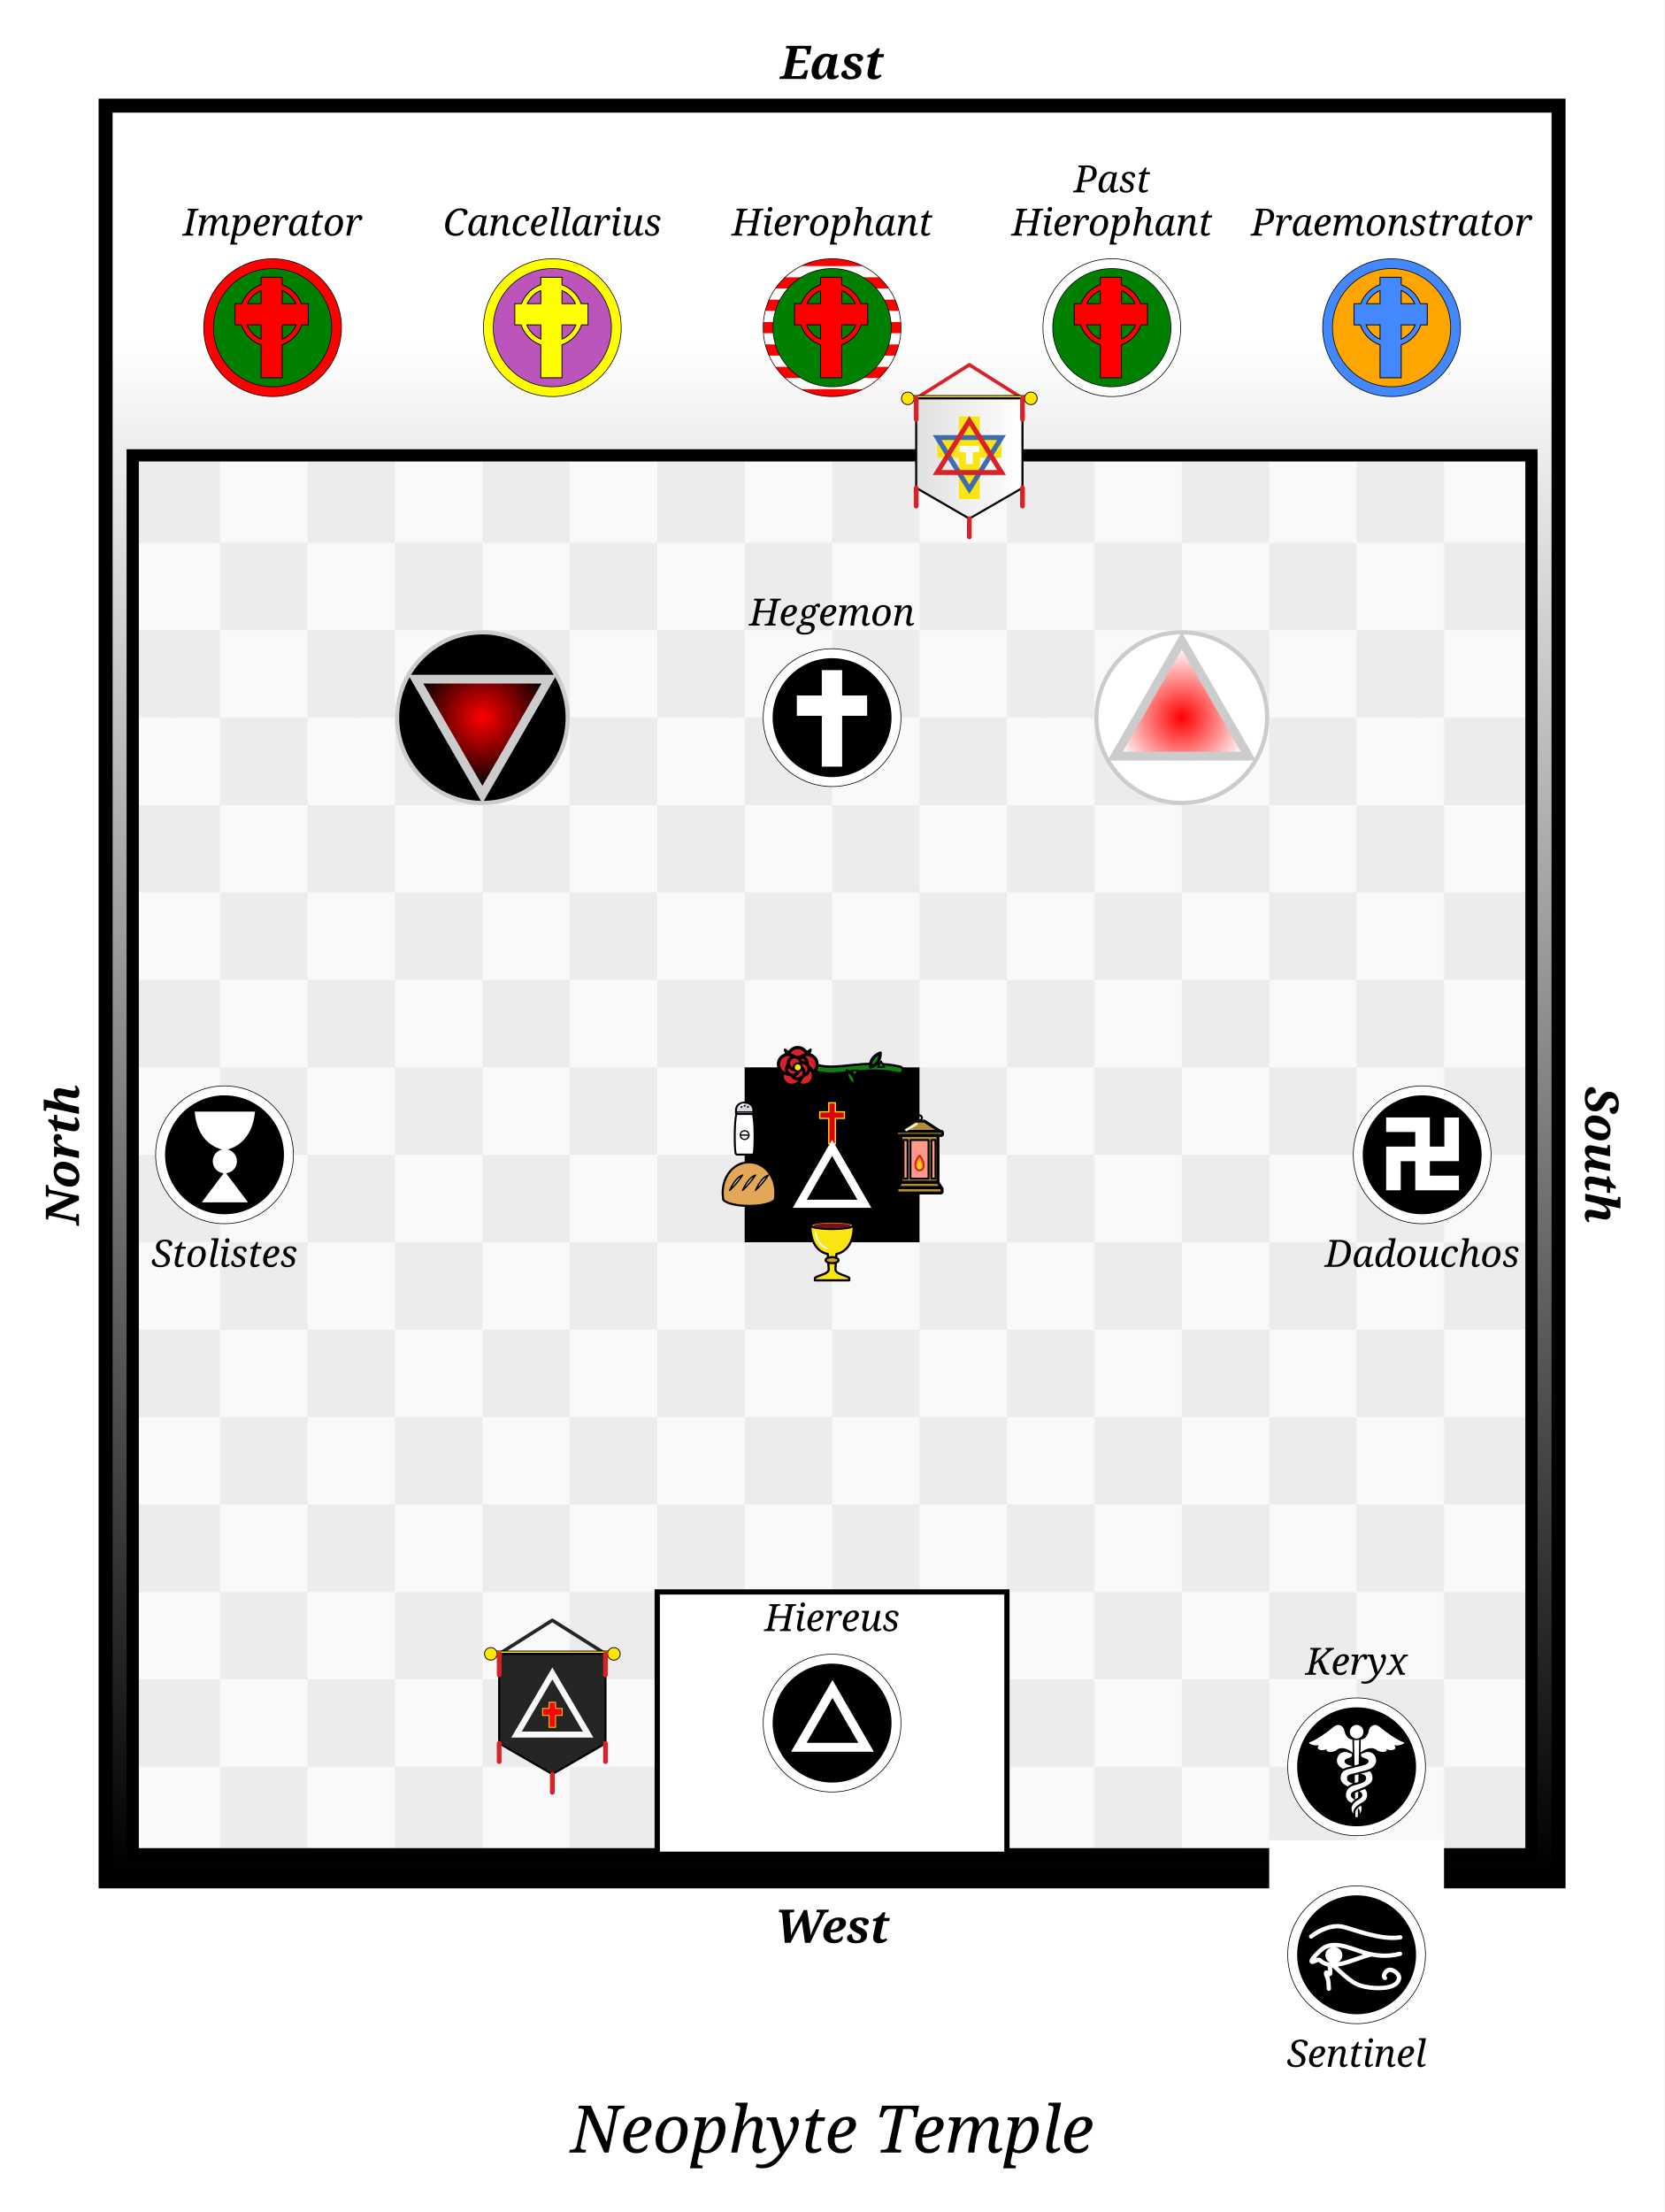
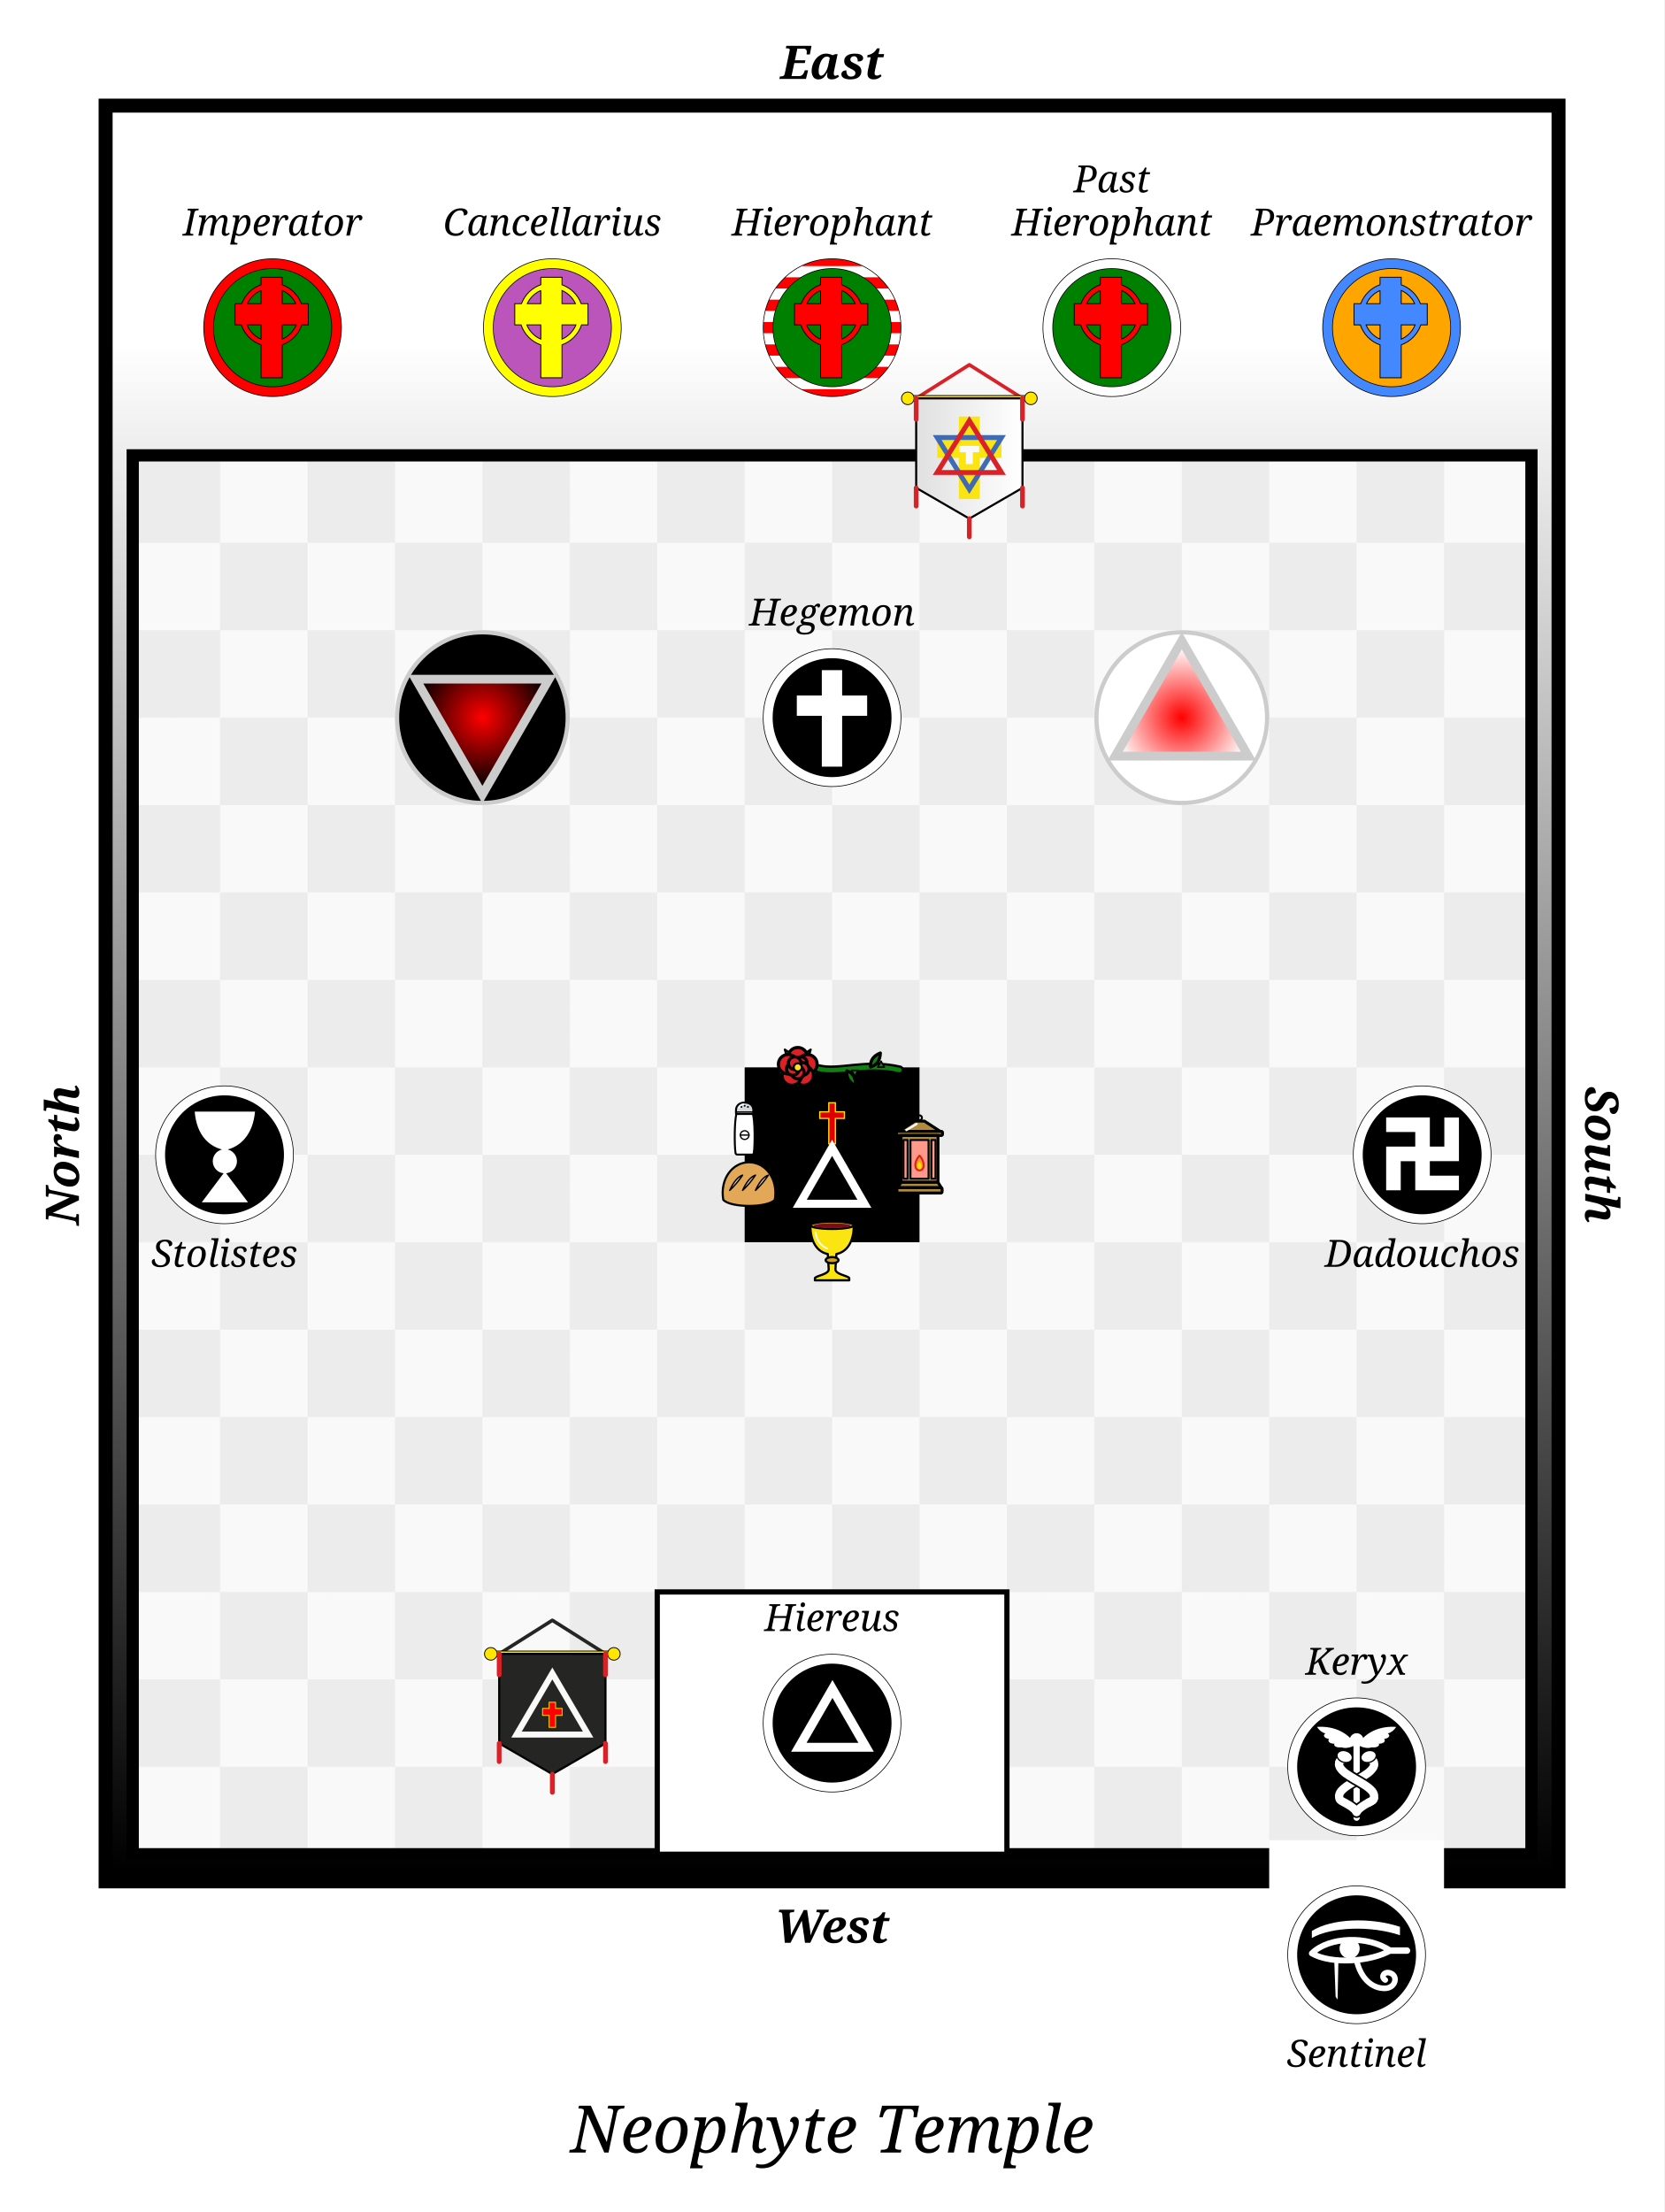
<svg xmlns="http://www.w3.org/2000/svg" viewBox="-151.81 -520.81 1903.62 2529.99" role="img" aria-labelledby="_R_0_-title">
  <defs>
    <pattern id="_R_0_-checker" width="200" height="200" patternUnits="userSpaceOnUse">
      <rect width="200" height="200" fill="#f9f9f9">
</rect>
      <rect width="100" height="100" fill="#ececec">
</rect>
      <rect x="100" y="100" width="100" height="100" fill="#ececec">
</rect>
    </pattern>
    <linearGradient id="_R_0_-wall" x1="0" x2="0" y1="0" y2="1">
      <stop offset="0.13" stop-color="#ffffff">
</stop>
      <stop offset="1" stop-color="#000000">
</stop>
    </linearGradient>
    <g id="_R_0_-art0">
      <defs>
        <linearGradient id="_R_0_-art0-fill" x1="-38" x2="38" y1="0" y2="0" gradientUnits="userSpaceOnUse">
          <stop offset="0" stop-color="#e0e0e0">
</stop>
          <stop offset="1" stop-color="#ffffff">
</stop>
        </linearGradient>
      </defs>
      <polyline points="-38,-37 0,-61 38,-37" fill="none" stroke="#d92128" stroke-width="2.5" stroke-linejoin="round">
</polyline>
      <rect x="-43" y="-39" width="86" height="4" fill="#ffe600" stroke="#000000" stroke-width="0.6">
</rect>
      <circle cx="-44" cy="-37" r="4.5" fill="#ffe600" stroke="#000000" stroke-width="0.6">
</circle>
      <circle cx="44" cy="-37" r="4.5" fill="#ffe600" stroke="#000000" stroke-width="0.6">
</circle>
      <path d="M-38,-37H38V27L0,49L-38,27Z" fill="url(#_R_0_-art0-fill)" stroke="#000000" stroke-width="1.5">
</path>
      <line x1="-38" x2="-38" y1="-37" y2="-22" stroke="#d92128" stroke-width="3.4" stroke-linecap="round">
</line>
      <line x1="38" x2="38" y1="-37" y2="-22" stroke="#d92128" stroke-width="3.4" stroke-linecap="round">
</line>
      <line x1="-38" x2="-38" y1="27" y2="40" stroke="#d92128" stroke-width="3.4" stroke-linecap="round">
</line>
      <line x1="38" x2="38" y1="27" y2="40" stroke="#d92128" stroke-width="3.4" stroke-linecap="round">
</line>
      <line x1="0" x2="0" y1="49" y2="62" stroke="#d92128" stroke-width="3.4" stroke-linecap="round">
</line>
      <path d="M-7.5,-24H7.5V-9H23V5.5H7.5V35H-7.5V5.5H-23V-9H-7.5Z" fill="#fae513">
</path>
      <polygon points="-23,-9 23,-9 0,28" fill="none" stroke="#406ab3" stroke-width="3.5">
</polygon>
      <polygon points="0,-21 23,16 -23,16" fill="none" stroke="#d92128" stroke-width="3.5">
</polygon>
      <path d="M-7,-3H7V1.5H2.5V10H-2.5V1.5H-7Z" fill="#f9f9f9">
</path>
    </g>
    <g id="_R_0_-art1">
      <defs>
        <radialGradient id="_R_0_-art1-glow" cx="0" cy="0" r="40" gradientUnits="userSpaceOnUse">
          <stop offset="0" stop-color="#ff0000">
</stop>
          <stop offset="1" stop-color="#ff0000" stop-opacity="0">
</stop>
        </radialGradient>
      </defs>
      <circle r="48.8" fill="#000000" stroke="#cccccc" stroke-width="2.4">
</circle>
      <polygon points="0,44 -38.105,-22 38.105,-22" fill="url(#_R_0_-art1-glow)" stroke="#cccccc" stroke-width="5" stroke-linejoin="miter">
</polygon>
    </g>
    <g id="_R_0_-art2">
      <g transform="translate(-50 -50)">
        <svg xml:space="preserve" width="100" height="100" viewBox="-50 -50 100 100">
          <circle cx="0" cy="0" r="49" style="color:#000;overflow:visible;fill:white;stroke:#000;stroke-width:1;stroke-dasharray:none;paint-order:stroke fill markers;stop-color:#000">
</circle>
          <circle cx="0" cy="0" r="42" style="color:#000;overflow:visible;fill:#000;stroke:#000;stroke-width:1;paint-order:stroke fill markers;stop-color:#000">
</circle>
          <path d="M 0 0 h2.482v2.02h-2.482v5.043h-2.02v-5.043h-2.482v-2.02h2.481v-2.515h2.02z" style="fill:white" transform="scale(7.2) translate(1,-2.2)">
</path>
        </svg>
      </g>
    </g>
    <g id="_R_0_-art3">
      <defs>
        <radialGradient id="_R_0_-art3-glow" cx="0" cy="0" r="40" gradientUnits="userSpaceOnUse">
          <stop offset="0" stop-color="#ff0000">
</stop>
          <stop offset="1" stop-color="#ff0000" stop-opacity="0">
</stop>
        </radialGradient>
      </defs>
      <circle r="48.8" fill="#ffffff" stroke="#cccccc" stroke-width="2.4">
</circle>
      <polygon points="0,-44 -38.105,22 38.105,22" fill="url(#_R_0_-art3-glow)" stroke="#cccccc" stroke-width="5" stroke-linejoin="miter">
</polygon>
    </g>
    <g id="_R_0_-art4">
      <rect x="-50" y="-50" width="100" height="100" fill="#000000">
</rect>
    </g>
    <g id="_R_0_-art5">
      <path d="M-8,-50H8V-28H30V-12H8V50H-8V-12H-30V-28H-8Z" fill="#e00000" stroke="#ffe000" stroke-width="3" stroke-linejoin="miter">
</path>
    </g>
    <g id="_R_0_-art6">
      <polygon points="0,-38.105 44,38.105 -44,38.105" fill="none" stroke="#ffffff" stroke-width="11" stroke-linejoin="miter">
</polygon>
    </g>
    <g id="_R_0_-art7">
      <g stroke="#000000" stroke-width="2.4" stroke-linejoin="round" stroke-linecap="round">
        <path d="M-16,1C0,5 20,-4 46,2" fill="none" stroke-width="7">
</path>
        <path d="M-16,1C0,5 20,-4 46,2" fill="none" stroke="#108010" stroke-width="3.4">
</path>
        <path d="M9.5,2.3L12,6.8L14.5,2.3ZM29.5,-0.2L32,-4.7L34.5,-0.2Z" fill="#108010" stroke-width="1.2">
</path>
        <path d="M6,2.6Q12.98,5.33 12.5,13.86Q4.87,10.01 6,2.6ZM24,-0.3Q23.52,-7.78 31.46,-10.95Q31.19,-2.41 24,-0.3Z" fill="#108010">
</path>
        <path d="M-27.63,-9.58L-21.63,-13.58L-23.58,-6.64ZM-21.19,0.72L-15.53,5.19L-22.74,5.48ZM-29,10.03L-31.5,16.79L-34,10.03ZM-40.26,5.48L-47.47,5.19L-41.81,0.72ZM-39.42,-6.64L-41.37,-13.58L-35.37,-9.58Z" fill="#108010" stroke-width="1.6">
</path>
        <circle cx="-31.5" cy="-7.75" r="7.41" fill="#d92128">
</circle>
        <circle cx="-24.13" cy="-2.39" r="7.41" fill="#d92128">
</circle>
        <circle cx="-26.94" cy="6.27" r="7.41" fill="#d92128">
</circle>
        <circle cx="-36.06" cy="6.27" r="7.41" fill="#d92128">
</circle>
        <circle cx="-38.87" cy="-2.39" r="7.41" fill="#d92128">
</circle>
        <circle cx="-29.17" cy="-3.2" r="4.82" fill="#d92128">
</circle>
        <circle cx="-27.73" cy="1.22" r="4.82" fill="#d92128">
</circle>
        <circle cx="-31.5" cy="3.96" r="4.82" fill="#d92128">
</circle>
        <circle cx="-35.27" cy="1.22" r="4.82" fill="#d92128">
</circle>
        <circle cx="-33.83" cy="-3.2" r="4.82" fill="#d92128">
</circle>
        <circle cx="-31.5" cy="0" r="3.1" fill="#fae513" stroke-width="1.6">
</circle>
      </g>
    </g>
    <g id="_R_0_-art8">
      <g stroke="#000000" stroke-width="3.6" stroke-linejoin="round" stroke-linecap="round">
        <path d="M0,-27L15,-27C19,-16 19,30 17,44Q17,48 13,48L0,48L-13,48Q-17,48 -17,44C-19,30 -19,-16 -15,-27L0,-27Z" fill="#ffffff">
</path>
        <path d="M0,-48C10,-48 16,-42 16,-34L16,-27L0,-27L-16,-27L-16,-34C-16,-42 -10,-48 0,-48Z" fill="#d3d7dc">
</path>
        <path d="M-6,-40h0M0,-42h0M6,-40h0" stroke-width="3.4">
</path>
        <path d="M-16,-30.5H16" stroke-width="2.4">
</path>
        <circle cy="12" r="8" fill="none" stroke-width="2.4">
</circle>
        <path d="M-8,12H8" stroke-width="2.4">
</path>
        <path d="M-11,-38C-9,-42.5 -6,-44.5 -2,-45" fill="none" stroke="#ffffff" stroke-width="2.6">
</path>
      </g>
    </g>
    <g id="_R_0_-art9">
      <g stroke="#000000" stroke-width="3.6" stroke-linejoin="round" stroke-linecap="round">
        <path d="M-44,26C-50,-10 -28,-38 0,-38C28,-38 50,-10 44,26C32,40 -32,40 -44,26Z" fill="#e3a857">
</path>
        <path d="M-33,10Q-23,-12 -11,-16Q-21,-1 -33,10ZM-11,10Q-1,-12 11,-16Q1,-1 -11,10ZM11,10Q21,-12 33,-16Q23,-1 11,10Z" fill="#f6d79a" stroke-width="2.4">
</path>
      </g>
    </g>
    <g id="_R_0_-art10">
      <g stroke="#000000" stroke-width="3.6" stroke-linejoin="round" stroke-linecap="round">
        <circle cy="-45" r="3" fill="none" stroke-width="2.4">
</circle>
        <path d="M-6,-41H6L26,-28H-26Z" fill="#b08d3c">
</path>
        <rect x="-28" y="-28.5" width="56" height="5" rx="1.5" fill="#b08d3c">
</rect>
        <rect x="-22.5" y="-23.5" width="45" height="57" fill="#b08d3c">
</rect>
        <path d="M-11,-18H11V29H-11ZM-19.5,-18H-14.5V29H-19.5ZM14.5,-18H19.5V29H14.5Z" fill="#ff9a8a" stroke-width="2.4">
</path>
        <path d="M0,1C7.13,8.56 6.48,19 0,19C-6.48,19 -7.13,8.56 0,1Z" fill="#ff9a1f" stroke="#d92128" stroke-width="2.4">
</path>
        <path d="M0,8.38C3.56,12.16 3.24,17.38 0,17.38C-3.24,17.38 -3.56,12.16 0,8.38Z" fill="#ffe000" stroke="none">
</path>
        <path d="M-22.5,33.5H22.5L26.5,40H-26.5Z" fill="#b08d3c">
</path>
        <rect x="-27.5" y="40" width="55" height="6.5" rx="1.5" fill="#b08d3c">
</rect>
        <path d="M-3.5,-37.5L-16,-30" fill="none" stroke="#ffffff" stroke-width="2.6">
</path>
      </g>
    </g>
    <g id="_R_0_-art11">
      <g stroke="#000000" stroke-width="3.6" stroke-linejoin="round" stroke-linecap="round">
        <path d="M0,-42L35.5,-42C35.5,-15 24.5,1.5 7,5L5.5,30C5.5,38 24,40 28,44L28,48L0,48L-28,48L-28,44C-24,40 -5.5,38 -5.5,30L-7,5C-24.5,1.5 -35.5,-15 -35.5,-42L0,-42Z" fill="#fae513">
</path>
        <ellipse cy="15" rx="10.5" ry="5" fill="#d4a017">
</ellipse>
        <ellipse cy="-42" rx="35.5" ry="6" fill="#d4a017">
</ellipse>
        <ellipse cy="-41.3" rx="30" ry="3.9" fill="#7a0c1e" stroke="none">
</ellipse>
        <path d="M-27,-30C-25,-17 -18,-8 -8,-4" fill="none" stroke="#ffffff" stroke-width="2.6">
</path>
      </g>
    </g>
    <g id="_R_0_-art12">
      <g transform="translate(-50 -50)">
        <svg xml:space="preserve" width="100" height="100" viewBox="-50 -50 100 100">
          <circle cx="0" cy="0" r="49" style="color:#000;overflow:visible;fill:white;stroke:#000;stroke-width:1;stroke-dasharray:none;paint-order:stroke fill markers;stop-color:#000">
</circle>
          <circle cx="0" cy="0" r="42" style="color:#000;overflow:visible;fill:#000;stroke:#000;stroke-width:1;paint-order:stroke fill markers;stop-color:#000">
</circle>
          <path d="M79.292 93.798H69.273l5.002-6.66zm-2.397-8.903a2.62 2.62 0 0 1-2.62 2.62 2.62 2.62 0 0 1-2.622-2.62 2.62 2.62 0 0 1 2.621-2.62 2.62 2.62 0 0 1 2.621 2.62zm-9.152-10.753H80.81c-.448 4.994-3.182 7.714-6.523 8.346-3.279-.596-6.12-3.083-6.544-8.346z" style="fill:white" transform="scale(3.3) translate(-74.2,-83.5)">
</path>
        </svg>
      </g>
    </g>
    <g id="_R_0_-art13">
      <g transform="translate(-50 -50)">
        <svg xml:space="preserve" width="100" height="100" viewBox="-50 -50 100 100">
          <circle cx="0" cy="0" r="49" style="color:#000;overflow:visible;fill:white;stroke:#000;stroke-width:1;stroke-dasharray:none;paint-order:stroke fill markers;stop-color:#000">
</circle>
          <circle cx="0" cy="0" r="42" style="color:#000;overflow:visible;fill:#000;stroke:#000;stroke-width:1;paint-order:stroke fill markers;stop-color:#000">
</circle>
          <path d="M30.12 92.248V88.65h3.598v3.598zm0-3.587v-3.597h3.598v3.597zm0-3.587v-3.597h3.598v3.597zm3.587 0v-3.597h3.597v3.597zm3.587 0v-3.597h3.597v3.597zm10.767 7.174h-3.597V88.65h3.597zm-3.587 0h-3.597V88.65h3.597zm-3.587 0H37.29V88.65h3.597zm0-3.587H37.29v-3.597h3.597zm0-3.587H37.29v-3.597h3.597zM48.061 74.3v3.597h-3.597v-3.597zm0 3.587v3.597h-3.597v-3.597zm0 3.587v3.597h-3.597v-3.597zm-3.587 0v3.597h-3.597v-3.597zm-3.587 0v3.597H37.29v-3.597Zm-10.766-7.182h3.597v3.597H30.12Zm3.586 0h3.598v3.597h-3.598zm3.587 0h3.597v3.597h-3.597zm0 3.587h3.597v3.597h-3.597zm0 3.587h3.597v3.597h-3.597z" style="fill:white" transform="scale(2.9) translate(-39,-83.5)">
</path>
        </svg>
      </g>
    </g>
    <g id="_R_0_-art14">
      <rect x="-2" y="-1.5" width="4" height="3" fill="#ffffff" stroke="#000000" stroke-width="0.06">
</rect>
    </g>
    <g id="_R_0_-art15">
      <g transform="translate(-50 -50)">
        <svg xml:space="preserve" width="100" height="100" viewBox="-50 -50 100 100">
          <circle cx="0" cy="0" r="49" style="color:#000;overflow:visible;fill:white;stroke:#000;stroke-width:1;stroke-dasharray:none;paint-order:stroke fill markers;stop-color:#000">
</circle>
          <circle cx="0" cy="0" r="42" style="color:#000;overflow:visible;fill:#000;stroke:#000;stroke-width:1;paint-order:stroke fill markers;stop-color:#000">
</circle>
          <path d="m114.746 96.37-4.93 8.54h9.86zm0 2.13 3.087 5.346h-6.174z" style="fill:white" transform="scale(6) translate(-114.7,-101.5)">
</path>
        </svg>
      </g>
    </g>
    <g id="_R_0_-art16">
      <polyline points="-38,-37 0,-61 38,-37" fill="none" stroke="#252524" stroke-width="2.5" stroke-linejoin="round">
</polyline>
      <rect x="-43" y="-39" width="86" height="4" fill="#ffe600" stroke="#000000" stroke-width="0.6">
</rect>
      <circle cx="-44" cy="-37" r="4.5" fill="#ffe600" stroke="#000000" stroke-width="0.6">
</circle>
      <circle cx="44" cy="-37" r="4.5" fill="#ffe600" stroke="#000000" stroke-width="0.6">
</circle>
      <path d="M-38,-37H38V27L0,49L-38,27Z" fill="#252524" stroke="#000000" stroke-width="1.5">
</path>
      <line x1="-38" x2="-38" y1="-37" y2="-22" stroke="#d92128" stroke-width="3.4" stroke-linecap="round">
</line>
      <line x1="38" x2="38" y1="-37" y2="-22" stroke="#d92128" stroke-width="3.4" stroke-linecap="round">
</line>
      <line x1="-38" x2="-38" y1="27" y2="40" stroke="#d92128" stroke-width="3.4" stroke-linecap="round">
</line>
      <line x1="38" x2="38" y1="27" y2="40" stroke="#d92128" stroke-width="3.4" stroke-linecap="round">
</line>
      <line x1="0" x2="0" y1="49" y2="62" stroke="#d92128" stroke-width="3.4" stroke-linecap="round">
</line>
      <polygon points="0,-23 25.6,20.7 -25.6,20.7" fill="none" stroke="#f9f9f9" stroke-width="4.3">
</polygon>
      <path d="M-2.3,-2.4H2.3V2H7V7H2.3V15.5H-2.3V7H-7V2H-2.3Z" fill="#ff0000" stroke="#ffe600" stroke-width="0.6">
</path>
    </g>
    <g id="_R_0_-art17">
      <g transform="translate(-50 -50)">
        <svg xml:space="preserve" width="100" height="100" viewBox="-50 -50 100 100">
          <circle cx="0" cy="0" r="49" style="color:#000;overflow:visible;fill:white;stroke:#000;stroke-width:1;stroke-dasharray:none;paint-order:stroke fill markers;stop-color:#000">
</circle>
          <circle cx="0" cy="0" r="42" style="color:#000;overflow:visible;fill:#000;stroke:#000;stroke-width:1;paint-order:stroke fill markers;stop-color:#000">
</circle>
-           <g fill="white" transform="translate(-34,-31) scale(0.85)">
-             <svg xml:space="preserve" width="80" height="80" viewBox="0 0 512 512">
-               <path d="m235.223 157.762-1.872-71.107c-22.858-.951-38.894-24.121-42.698-46.971-4.176-25.065-31.418-44.758-59.983-19.998-28.574 24.76-98.09 73.322-123.803 79.987-25.711 6.666 27.614 24.76 47.619 17.144-22.546 20.308 10.789 36.494 40.781 20.784-9.994 18.094 32.385 23.334 57.137 2.386 28.572-18.095 66.471 2.853 82.819 17.775zM505.133 99.673c-25.712-6.665-95.222-55.227-123.793-79.988-28.565-24.76-55.815-5.068-59.991 19.998-3.805 22.85-19.841 46.02-42.684 46.971l-1.88 71.107c16.349-14.921 54.254-35.869 82.819-17.775 24.752 20.948 67.132 15.709 57.13-2.386 29.992 15.71 63.327-.476 40.789-20.784 19.996 7.617 73.321-10.477 47.61-17.143z">
- </path>
-               <circle cx="256" cy="44.743" r="36.679">
- </circle>
-               <path d="M204.117 236.545c9.6-2.497 19.588-5.038 29.196-7.49-19.217-4.741-33.053-7.453-40.254-18.541-2.579-3.975-2.408-8.374-1.397-11.295 2.08-5.93 8.085-8.509 25.4-14.305 10.284-3.433 15.575-9.103 14.512-15.576-.758-4.614-1.092-7.498-8.672-8.635-4.363-.638-9.23-2.37-14.305-4.867-5.967-2.92-11.852-1.992-18.287-1.992-.929 0-1.902.082-2.876.216-13.331 2.074-23.192 9.474-28.565 17.515-11.213 16.846-15.286 43.806 10.24 64.419 4.274 3.47 9.356 6.302 14.982 8.761 5.714-3.513 12.357-6.263 20.026-8.21zM263.194 453.828c8.969 11.043 12.097 21.58 9.05 28.818-.505 1.568 1.873 2.92 2.676 1.189.416-.253 1.1-1.316 3.716-7.327 5.974-13.539 4.874-25.005.298-34.621-6.392 3.983-11.594 8.048-15.74 11.941zM325.912 257.159c-10.79 4.102-22.724 7.067-34.451 9.981-3.552.891-7.059 1.783-10.582 2.667-1.01.26-2.066.55-3.091.81 3.641.966 7.156 1.902 10.499 2.794 12.7 3.381 23.282 11.168 16.936 30.341-3.136 9.482-12.023 14.096-30.14 19.848a942.784 942.784 0 0 1-9.772 3.002c-3.01.847-6.175 1.784-9.571 2.794h-.038c-2.838.81-5.796 1.657-8.888 2.541-1.992.594-4.064 1.182-6.183 1.82-8.545 2.534-15.657 6.094-21.416 10.411a49.046 49.046 0 0 0-8.717 8.166c-7.824 9.356-11.51 20.651-11.763 32.377-.386 15.702 9.05 32.296 24.463 39.57 1.947.937 3.849 1.91 5.707 2.883 4.191-5.506 9.735-11.006 16.891-16.467-.171-.082-.335-.208-.513-.29l-2.579-1.486c-8.077-4.786-15.866-11.771-17.307-19.09-1.308-6.555-1.947-15.999 15.323-25.095a69.65 69.65 0 0 1 6.599-3.047 81.782 81.782 0 0 1 5.38-2.118 77.027 77.027 0 0 1 3.002-1.056c3.092-1.144 6.138-2.244 9.096-3.344 9.943-3.723 19.09-7.319 27.384-11.005 3.894-1.739 7.572-3.471 11.05-5.247 24.077-12.105 38.3-25.398 38.3-43.977 0-17.177-5.209-29.534-15.619-37.783zM263.104 453.955c0-.044.044-.089.089-.126 0-.044-.045-.089-.089-.126v.252z">
- </path>
-               <path d="M270.684 364.738c17.27 9.14 16.586 18.54 15.322 25.095-1.441 7.32-9.23 14.305-17.314 19.09l-2.623 1.486c-.17.082-.334.208-.513.29-.542.342-1.137.676-1.731 1.055-2.534 1.486-5.328 3.226-8.122 5.209a86.742 86.742 0 0 0-7.327 5.544c-3.596 3.002-7.022 6.346-10.024 10.121-2.288 2.876-4.28 5.96-5.84 9.259-4.615 9.571-5.714 21.082.216 34.621 2.66 6.012 3.337 7.074 3.76 7.327.803 1.731 3.173.379 2.66-1.189-3.039-7.238.052-17.775 9.022-28.78.253.216.505.424.758.684l-.045-1.568a81.855 81.855 0 0 1 6.822-7.156 91.786 91.786 0 0 1 7.662-6.472 128.058 128.058 0 0 1 9.645-6.725 148.734 148.734 0 0 1 9.445-5.462c1.858-.973 3.76-1.946 5.752-2.883 15.367-7.274 24.834-23.868 24.462-39.57-.297-11.726-3.938-23.021-11.77-32.377-9.232 4.279-19.383 8.344-30.217 12.401zM323.964 154.061a21.293 21.293 0 0 0-2.912-.216c-6.436 0-12.32-.929-18.25 1.992-5.076 2.497-9.943 4.228-14.298 4.867-7.58 1.138-7.958 4.021-8.68 8.635-1.055 6.472 4.236 12.142 14.52 15.576 17.308 5.796 23.319 8.375 25.385 14.305 1.025 2.92 1.189 7.32-1.397 11.295-7.23 11.088-21.074 13.8-40.284 18.541-.676.17-1.397.334-2.073.505a714.99 714.99 0 0 0-9.022 2.289c-3.507.884-7.267 1.812-11.25 2.83l-10.537 2.668c-12.276 3.128-25.608 6.562-38.307 9.817-3.039.802-5.922 1.694-8.628 2.794h-.045c-4.83 1.91-9.103 4.317-12.7 7.2-10.411 8.249-15.613 20.606-15.613 37.787 0 18.578 14.216 31.872 38.3 44.014 7.491-6.68 16.973-11.927 28.142-15.36-18.11-5.752-26.997-10.366-30.178-19.848-6.345-19.173 4.236-26.96 16.929-30.341 3.344-.892 6.903-1.829 10.544-2.794 3.894-.981 7.914-2.036 12.061-3.092 3.299-.847 6.643-1.694 10.031-2.586 3.552-.884 7.104-1.821 10.708-2.749 3.887-.966 7.78-1.985 11.674-3.003 11.726-3.047 23.913-5.759 35.045-9.229h.045c4.948-1.56 9.734-3.255 14.134-5.202 5.632-2.459 10.708-5.291 14.981-8.761 25.526-20.614 21.46-47.574 10.24-64.419-5.365-8.04-15.271-15.441-28.565-17.515z">
- </path>
-               <path d="M249.268 474.227v.045l.089 4.273.119 8.672.297 16.72h12.448l.259-15.323.625-34.658c-3.002 2.794-5.454 5.543-7.402 8.13-3.686 4.814-5.715 9.049-6.435 12.141zM255.659 403.84c1.568-.966 3.217-1.984 4.912-2.958l2.578-1.486c.297-.164.595-.334.892-.55l.424-24.968.126-6.896c-2.675.974-5.417 1.992-8.174 2.958-.252.089-.505.171-.714.26-3.217 1.182-5.93 2.281-8.174 3.381l.431 25.608.164 9.771a115.8 115.8 0 0 1 7.535-5.12zM252.188 318.948c1.226-.342 2.37-.683 3.515-1.017 3.552-1.063 6.814-2.029 9.817-2.92l.587-36.018.134-5.373c-2.289.594-4.533 1.144-6.777 1.739-1.264.335-2.534.632-3.76.966-3.344.847-6.599 1.694-9.824 2.496l.639 36.397.089 5.336c1.902-.551 3.759-1.1 5.58-1.606zM242.201 88.014l2.668 132.577.081 5.454c3.723-.929 7.32-1.858 10.753-2.75 4.102-1.01 7.951-1.991 11.467-2.876l2.667-132.406c-4.443 1.19-9.058 1.865-13.836 1.865-4.786.001-9.394-.674-13.8-1.864z">
- </path>
-             </svg>
+           <g transform="translate(0 6) scale(0.66)" fill="white">
+             <path d="M-3.4,-34H3.4V46A3.4,3.4 0 0 1 -3.4,46Z">
+ </path>
+             <path d="M3,-37C9,-45 20,-50 33,-49C31,-46 29,-44.5 26,-43.5C28.5,-42 27,-39.5 23,-39C24.5,-37 22.5,-35 18.5,-35C19.5,-33 16.5,-31.5 12.5,-32C10,-31 6,-31.5 3,-33ZM-3,-37C-9,-45 -20,-50 -33,-49C-31,-46 -29,-44.5 -26,-43.5C-28.5,-42 -27,-39.5 -23,-39C-24.5,-37 -22.5,-35 -18.5,-35C-19.5,-33 -16.5,-31.5 -12.5,-32C-10,-31 -6,-31.5 -3,-33Z" transform="translate(0 -38) scale(1.3) translate(0 38)">
+ </path>
+             <circle cy="-38" r="7.5">
+ </circle>
+             <g fill="none" stroke-linecap="round">
+               <path d="M0,40C0.4,39.5 1.3,37.8 2.4,36.8C3.5,35.7 5,34.6 6.6,33.5C8.2,32.4 10.1,31.3 11.9,30.3C13.8,29.2 16.4,28.1 17.6,27C18.7,25.9 18.7,24.8 18.9,23.8C19.1,22.7 19,21.6 18.6,20.5C18.3,19.4 17.6,18.3 16.8,17.3C15.9,16.2 14.7,15.1 13.4,14C12.1,12.9 10.6,11.8 9,10.8C7.3,9.7 5.5,8.6 3.7,7.5C1.9,6.4 0,5.3 -1.9,4.3C-3.7,3.2 -5.6,2.1 -7.3,1C-9,-0.1 -10.6,-1.2 -12.1,-2.2C-13.5,-3.3 -14.8,-4.4 -15.8,-5.5C-16.8,-6.6 -17.6,-7.7 -18.2,-8.7C-18.7,-9.8 -19.1,-10.8 -19,-12C-18.9,-13.2 -18.7,-14.8 -17.5,-16C-16.3,-17.2 -12.7,-18.5 -11.8,-19M0,40C-0.4,39.5 -1.3,37.8 -2.4,36.8C-3.5,35.7 -5,34.6 -6.6,33.5C-8.2,32.4 -10.1,31.3 -11.9,30.3C-13.8,29.2 -16.4,28.1 -17.6,27C-18.7,25.9 -18.7,24.8 -18.9,23.8C-19.1,22.7 -19,21.6 -18.6,20.5C-18.3,19.4 -17.6,18.3 -16.8,17.3C-15.9,16.2 -14.7,15.1 -13.4,14C-12.1,12.9 -10.6,11.8 -9,10.8C-7.3,9.7 -5.5,8.6 -3.7,7.5C-1.9,6.4 0,5.3 1.9,4.3C3.7,3.2 5.6,2.1 7.3,1C9,-0.1 10.6,-1.2 12.1,-2.2C13.5,-3.3 14.8,-4.4 15.8,-5.5C16.8,-6.6 17.6,-7.7 18.2,-8.7C18.7,-9.8 19.1,-10.8 19,-12C18.9,-13.2 18.7,-14.8 17.5,-16C16.3,-17.2 12.7,-18.5 11.8,-19" stroke="black" stroke-width="12.6">
+ </path>
+               <path d="M0,40C0.4,39.5 1.3,37.8 2.4,36.8C3.5,35.7 5,34.6 6.6,33.5C8.2,32.4 10.1,31.3 11.9,30.3C13.8,29.2 16.4,28.1 17.6,27C18.7,25.9 18.7,24.8 18.9,23.8C19.1,22.7 19,21.6 18.6,20.5C18.3,19.4 17.6,18.3 16.8,17.3C15.9,16.2 14.7,15.1 13.4,14C12.1,12.9 10.6,11.8 9,10.8C7.3,9.7 5.5,8.6 3.7,7.5C1.9,6.4 0,5.3 -1.9,4.3C-3.7,3.2 -5.6,2.1 -7.3,1C-9,-0.1 -10.6,-1.2 -12.1,-2.2C-13.5,-3.3 -14.8,-4.4 -15.8,-5.5C-16.8,-6.6 -17.6,-7.7 -18.2,-8.7C-18.7,-9.8 -19.1,-10.8 -19,-12C-18.9,-13.2 -18.7,-14.8 -17.5,-16C-16.3,-17.2 -12.7,-18.5 -11.8,-19M0,40C-0.4,39.5 -1.3,37.8 -2.4,36.8C-3.5,35.7 -5,34.6 -6.6,33.5C-8.2,32.4 -10.1,31.3 -11.9,30.3C-13.8,29.2 -16.4,28.1 -17.6,27C-18.7,25.9 -18.7,24.8 -18.9,23.8C-19.1,22.7 -19,21.6 -18.6,20.5C-18.3,19.4 -17.6,18.3 -16.8,17.3C-15.9,16.2 -14.7,15.1 -13.4,14C-12.1,12.9 -10.6,11.8 -9,10.8C-7.3,9.7 -5.5,8.6 -3.7,7.5C-1.9,6.4 0,5.3 1.9,4.3C3.7,3.2 5.6,2.1 7.3,1C9,-0.1 10.6,-1.2 12.1,-2.2C13.5,-3.3 14.8,-4.4 15.8,-5.5C16.8,-6.6 17.6,-7.7 18.2,-8.7C18.7,-9.8 19.1,-10.8 19,-12C18.9,-13.2 18.7,-14.8 17.5,-16C16.3,-17.2 12.7,-18.5 11.8,-19" stroke="white" stroke-width="9">
+ </path>
+               <g stroke-linecap="butt">
+                 <path d="M18.9,23.8C18.9,23.2 19,21.6 18.6,20.5C18.3,19.4 17.6,18.3 16.8,17.3C15.9,16.2 14.7,15.1 13.4,14C12.1,12.9 10.6,11.8 9,10.8C7.3,9.7 5.5,8.6 3.7,7.5C1.9,6.4 0,5.3 -1.9,4.3C-3.7,3.2 -5.6,2.1 -7.3,1C-9,-0.1 -10.6,-1.2 -12.1,-2.2C-13.5,-3.3 -14.8,-4.4 -15.8,-5.5C-16.8,-6.6 -17.6,-7.7 -18.2,-8.7C-18.7,-9.8 -18.9,-11.5 -19,-12" stroke="black" stroke-width="12.6">
+ </path>
+                 <path d="M11.9,30.3C12.9,29.7 16.4,28.1 17.6,27C18.7,25.9 18.7,24.8 18.9,23.8C19.1,22.7 19,21.6 18.6,20.5C18.3,19.4 17.6,18.3 16.8,17.3C15.9,16.2 14.7,15.1 13.4,14C12.1,12.9 10.6,11.8 9,10.8C7.3,9.7 5.5,8.6 3.7,7.5C1.9,6.4 0,5.3 -1.9,4.3C-3.7,3.2 -5.6,2.1 -7.3,1C-9,-0.1 -10.6,-1.2 -12.1,-2.2C-13.5,-3.3 -14.8,-4.4 -15.8,-5.5C-16.8,-6.6 -17.6,-7.7 -18.2,-8.7C-18.7,-9.8 -19.1,-10.8 -19,-12C-18.9,-13.2 -18.7,-14.8 -17.5,-16C-16.3,-17.2 -12.7,-18.5 -11.8,-19" stroke="white" stroke-width="9">
+ </path>
+               </g>
+             </g>
+             <ellipse cx="-13.28" cy="-19.8" rx="8.55" ry="6.3" transform="rotate(18 -11.78 -19)" stroke="black" stroke-width="1.4">
+ </ellipse>
+             <ellipse cx="13.28" cy="-19.8" rx="8.55" ry="6.3" transform="rotate(-18 11.78 -19)" stroke="black" stroke-width="1.4">
+ </ellipse>
          </g>
        </svg>
      </g>
    </g>
    <g id="_R_0_-art18">
      <g transform="translate(-50 -50)">
        <svg xml:space="preserve" width="100" height="100" viewBox="-50 -50 100 100">
          <circle cx="0" cy="0" r="49" style="color:#000;overflow:visible;fill:white;stroke:#000;stroke-width:1;stroke-dasharray:none;paint-order:stroke fill markers;stop-color:#000">
</circle>
          <circle cx="0" cy="0" r="42" style="color:#000;overflow:visible;fill:#000;stroke:#000;stroke-width:1;paint-order:stroke fill markers;stop-color:#000">
</circle>
-           <path fill="white" d="M167.844 103.406c-51.02.152-100.492 27.427-130.875 51.344a10.225 10.225 0 1 0 12.655 16.063c32.636-25.69 91.61-55.075 141.625-44.688 19.426 4.034 65.063 20.658 116.906 34.25 51.844 13.592 110.76 24.492 161.75 16.438a10.22 10.22 0 1 0-3.22-20.188c-45.672 7.215-102.65-2.71-153.342-16-50.694-13.29-94.236-29.577-117.938-34.5-7.522-1.562-15.09-2.416-22.625-2.656-1.647-.054-3.29-.07-4.936-.064zM157.25 192.97c-24.192-.214-47.535 5.535-68.22 21.75-5.46 4.28-17.325 14.996-28.905 27.093-5.79 6.048-11.367 12.32-15.813 18.28-4.445 5.962-8.345 10.69-9 18.72-.288 3.542.914 9.19 5.126 12.312 4.21 3.12 8.204 2.782 10.937 2.406 5.466-.75 9.55-2.78 14-4.655 4.45-1.876 8.895-3.714 11.78-4.47.94-.244 1.203-.234 1.626-.28 12.617 11.568 27.404 18.405 43.095 21.625 1.378 9.367 1.992 16.297 2.188 21.25-1.443-1.247-3.184-2.63-8.157-2.594-3.154.024-7.63 2.35-9.47 5.125-1.836 2.777-2.06 4.986-2.186 6.845-.623 9.155 2.688 16.01 5.063 20.938 2.374 4.926 4.582 9.548 5.78 20.968 1.323 12.59 1.3 11.762 1.282 12.908-.017 1.145-.087 4.432 1.063 21.375a10.227 10.227 0 1 0 20.406-1.407c-1.137-16.762-1.084-18.207-1.063-19.656.023-1.45-.052-2.756-1.374-15.344-1.135-10.816-3.6-18.323-5.875-23.687 3.072-.027 6.512-.81 9.095-3.095 4.126-3.65 5.072-7.907 5.656-12.25.904-6.707.504-15.36-1.28-28.344 41.292 38.376 67.568 62.575 92.53 78.658 25.6 16.49 49.865 23.933 84.47 28.5 25.058 3.306 58.41 4.946 88.063-.688 14.826-2.817 28.813-7.448 40.375-15.25 11.56-7.802 20.63-19.3 23.78-34 3.47-16.188-6.37-30.54-18.25-40.438-11.88-9.896-27.095-16.847-42.468-13.625-12.115 2.54-20.626 11.56-26.47 21.844-2.92 5.144-5.082 10.818-5.06 17.22.02 6.402 3.28 13.846 9.467 18a10.223 10.223 0 1 0 11.407-16.97c-.77-.515-.434.158-.438-1.092-.004-1.25.69-4.094 2.375-7.063 3.374-5.937 11.07-11.553 12.908-11.938 5.578-1.17 16.894 2.38 25.218 9.313 8.324 6.934 12.36 15.725 11.344 20.47-1.983 9.254-7.022 15.79-15.25 21.342-8.228 5.554-19.71 9.647-32.75 12.125-26.083 4.957-58.073 3.604-81.594.5-33.082-4.365-52.926-10.53-76.062-25.437-20.04-12.91-42.648-32.91-76.344-64.063 10.808-1.54 21.75-3.933 32.72-6.843 45.45-12.058 91.97-32.94 128-40.875 45.925 8.557 92.254 8.56 138.56-3.5a10.218 10.218 0 0 0-2.436-20.126 10.218 10.218 0 0 0-2.72.344c-45.82 11.935-91.592 11.27-137.874 1.562a10.22 10.22 0 0 0-3.375-.125c-35.68-8.707-75.075-25.725-113.938-35.875-15.675-4.094-31.543-7.024-47.093-7.656-1.62-.066-3.23-.11-4.844-.125zm1.375 20.31c1.055.026 2.122.044 3.188.095 13.332.643 27.435 3.295 42.218 7.156 27.964 7.304 57.475 18.91 86.907 28.157-30.342 9.936-62.537 22.768-93.218 30.907-8.37 2.22-16.604 4.077-24.595 5.437 11.364-6.918 19.063-19.127 19.063-33.155 0-19.417-14.72-35.375-33.563-38.594zm-18.938 1.157c-16.412 4.936-28.593 19.753-28.593 37.438 0 15.4 9.24 28.612 22.47 35.03-16.355-1.81-30.32-7.407-42.283-18.967-3.2-3.094-7.37-4.215-10.624-4.375-3.253-.16-6.013.37-8.656 1.062-2.393.625-4.683 1.43-6.906 2.28 2.972-3.543 6.243-7.208 9.812-10.936 10.864-11.35 23.386-22.52 26.75-25.157 11.7-9.17 24.4-14.253 38.03-16.375z" transform="scale(0.15) translate(-260,-250)">
- </path>
+           <g transform="translate(-2 2)" fill="white" stroke="white" stroke-linecap="round" stroke-linejoin="round">
+             <path d="M-30,-19C-16,-28 12,-29 33,-22L33,-16C12,-23 -16,-22 -30,-14Z" stroke="none">
+ </path>
+             <path d="M-30,-3C-18,-15 10,-16 26,-5C12,3 -16,5 -30,-3Z" fill="none" stroke-width="4.2">
+ </path>
+             <path d="M26,-5H38" stroke-width="4.6">
+ </path>
+             <circle cx="-3" cy="-6.5" r="7.2" stroke="none">
+ </circle>
+             <path d="M-11,1.5L-14,1.5L-13,28L-11.6,30Z" stroke="none">
+ </path>
+             <path d="M2,2C5,15 13,22 22,22C30,22 32,13 26,11C21.5,9.5 19,14 22.5,16" fill="none" stroke-width="4">
+ </path>
+           </g>
        </svg>
      </g>
    </g>
    <g id="_R_0_-art19">
      <g transform="translate(-50 -50)">
        <svg xml:space="preserve" width="100" height="100" viewBox="-50 -50 100 100">
          <circle cx="0" cy="0" r="49" style="color:#000;overflow:visible;fill:red;stroke:#000;stroke-width:1;stroke-dasharray:none;paint-order:stroke fill markers;stop-color:#000">
</circle>
          <circle cx="0" cy="0" r="42" style="color:#000;overflow:visible;fill:green;stroke:#000;stroke-width:1;paint-order:stroke fill markers;stop-color:#000">
</circle>
          <path d="M -1.1 -4.8 v.708a3.045 3.045 0 0 0-1.842 1.806h-.64v2.02h.601a3.045 3.045 0 0 0 1.881 1.91v3.134h2.02v-3.14a3.045 3.045 0 0 0 1.867-1.904h.615v-2.02h-.653a3.045 3.045 0 0 0-1.829-1.8v-.714zm2.02 1.256a2.534 2.534 0 0 1 1.285 1.258h-1.285zm-2.02 0v1.258h-1.292a2.534 2.534 0 0 1 1.292-1.257zm-1.334 3.278h1.334v1.361a2.534 2.534 0 0 1-1.334-1.36zm3.354 0h1.329a2.534 2.534 0 0 1-1.329 1.362z" style="fill:red;stroke:black;stroke-width:0.083" transform="scale(7.5)">
</path>
        </svg>
      </g>
    </g>
    <g id="_R_0_-art20">
      <g transform="translate(-50 -50)">
        <svg xml:space="preserve" width="100" height="100" viewBox="-50 -50 100 100">
          <circle cx="0" cy="0" r="49" style="color:#000;overflow:visible;fill:yellow;stroke:#000;stroke-width:1;stroke-dasharray:none;paint-order:stroke fill markers;stop-color:#000">
</circle>
          <circle cx="0" cy="0" r="42" style="color:#000;overflow:visible;fill:#b5b;stroke:#000;stroke-width:1;paint-order:stroke fill markers;stop-color:#000">
</circle>
          <path d="M -1.1 -4.8 v.708a3.045 3.045 0 0 0-1.842 1.806h-.64v2.02h.601a3.045 3.045 0 0 0 1.881 1.91v3.134h2.02v-3.14a3.045 3.045 0 0 0 1.867-1.904h.615v-2.02h-.653a3.045 3.045 0 0 0-1.829-1.8v-.714zm2.02 1.256a2.534 2.534 0 0 1 1.285 1.258h-1.285zm-2.02 0v1.258h-1.292a2.534 2.534 0 0 1 1.292-1.257zm-1.334 3.278h1.334v1.361a2.534 2.534 0 0 1-1.334-1.36zm3.354 0h1.329a2.534 2.534 0 0 1-1.329 1.362z" style="fill:yellow;stroke:black;stroke-width:0.083" transform="scale(7.5)">
</path>
        </svg>
      </g>
    </g>
    <g id="_R_0_-art21">
      <g transform="translate(-50 -50)">
        <svg xml:space="preserve" width="100" height="100" viewBox="-50 -50 100 100">
          <circle cx="0" cy="0" r="49" style="color:#000;overflow:visible;fill:red;stroke:#000;stroke-width:1;stroke-dasharray:none;paint-order:stroke fill markers;stop-color:#000">
</circle>
          <path d="M48.836 4A49 49 0 0 1 47.508 12H-47.508A49 49 0 0 1 -48.836 4ZM47.508 -12A49 49 0 0 1 48.836 -4H-48.836A49 49 0 0 1 -47.508 -12ZM44.733 20A49 49 0 0 1 40.212 28H-40.212A49 49 0 0 1 -44.733 20ZM40.212 -28A49 49 0 0 1 44.733 -20H-44.733A49 49 0 0 1 -40.212 -28ZM33.242 36A49 49 0 0 1 21.564 44H-21.564A49 49 0 0 1 -33.242 36ZM21.564 -44A49 49 0 0 1 33.242 -36H-33.242A49 49 0 0 1 -21.564 -44Z" fill="white">
</path>
          <circle cx="0" cy="0" r="42" style="color:#000;overflow:visible;fill:green;stroke:#000;stroke-width:1;paint-order:stroke fill markers;stop-color:#000">
</circle>
          <path d="M -1.1 -4.8 v.708a3.045 3.045 0 0 0-1.842 1.806h-.64v2.02h.601a3.045 3.045 0 0 0 1.881 1.91v3.134h2.02v-3.14a3.045 3.045 0 0 0 1.867-1.904h.615v-2.02h-.653a3.045 3.045 0 0 0-1.829-1.8v-.714zm2.02 1.256a2.534 2.534 0 0 1 1.285 1.258h-1.285zm-2.02 0v1.258h-1.292a2.534 2.534 0 0 1 1.292-1.257zm-1.334 3.278h1.334v1.361a2.534 2.534 0 0 1-1.334-1.36zm3.354 0h1.329a2.534 2.534 0 0 1-1.329 1.362z" style="fill:red;stroke:black;stroke-width:0.083" transform="scale(7.5)">
</path>
        </svg>
      </g>
    </g>
    <g id="_R_0_-art22">
      <g transform="translate(-50 -50)">
        <svg xml:space="preserve" width="100" height="100" viewBox="-50 -50 100 100">
          <circle cx="0" cy="0" r="49" style="color:#000;overflow:visible;fill:white;stroke:#000;stroke-width:1;stroke-dasharray:none;paint-order:stroke fill markers;stop-color:#000">
</circle>
          <circle cx="0" cy="0" r="42" style="color:#000;overflow:visible;fill:green;stroke:#000;stroke-width:1;paint-order:stroke fill markers;stop-color:#000">
</circle>
          <path d="M -1.1 -4.8 v.708a3.045 3.045 0 0 0-1.842 1.806h-.64v2.02h.601a3.045 3.045 0 0 0 1.881 1.91v3.134h2.02v-3.14a3.045 3.045 0 0 0 1.867-1.904h.615v-2.02h-.653a3.045 3.045 0 0 0-1.829-1.8v-.714zm2.02 1.256a2.534 2.534 0 0 1 1.285 1.258h-1.285zm-2.02 0v1.258h-1.292a2.534 2.534 0 0 1 1.292-1.257zm-1.334 3.278h1.334v1.361a2.534 2.534 0 0 1-1.334-1.36zm3.354 0h1.329a2.534 2.534 0 0 1-1.329 1.362z" style="fill:red;stroke:black;stroke-width:0.083" transform="scale(7.5)">
</path>
        </svg>
      </g>
    </g>
    <g id="_R_0_-art23">
      <g transform="translate(-50 -50)">
        <svg xml:space="preserve" width="100" height="100" viewBox="-50 -50 100 100">
          <circle cx="0" cy="0" r="49" style="color:#000;overflow:visible;fill:#48f;stroke:#000;stroke-width:1;stroke-dasharray:none;paint-order:stroke fill markers;stop-color:#000">
</circle>
          <circle cx="0" cy="0" r="42" style="color:#000;overflow:visible;fill:orange;stroke:#000;stroke-width:1;paint-order:stroke fill markers;stop-color:#000">
</circle>
          <path d="M -1.1 -4.8 v.708a3.045 3.045 0 0 0-1.842 1.806h-.64v2.02h.601a3.045 3.045 0 0 0 1.881 1.91v3.134h2.02v-3.14a3.045 3.045 0 0 0 1.867-1.904h.615v-2.02h-.653a3.045 3.045 0 0 0-1.829-1.8v-.714zm2.02 1.256a2.534 2.534 0 0 1 1.285 1.258h-1.285zm-2.02 0v1.258h-1.292a2.534 2.534 0 0 1 1.292-1.257zm-1.334 3.278h1.334v1.361a2.534 2.534 0 0 1-1.334-1.36zm3.354 0h1.329a2.534 2.534 0 0 1-1.329 1.362z" style="fill:#48f;stroke:black;stroke-width:0.083" transform="scale(7.5)">
</path>
        </svg>
      </g>
    </g>
  </defs>
  <rect x="-151.81" y="-520.81" width="1903.62" height="2529.99" fill="#ffffff">
</rect>
  <g>
    <rect x="-31" y="-400" width="1662" height="2031" fill="url(#_R_0_-wall)" stroke="#000000" stroke-width="16">
</rect>
    <rect x="0" y="0" width="1600" height="1600" fill="url(#_R_0_-checker)" stroke="#000000" stroke-width="14">
</rect>
    <rect x="1300" y="1584" width="200" height="63" fill="#ffffff">
</rect>
  </g>
  <use href="#_R_0_-art0" transform="translate(957 -6) scale(1.6)">
</use>
  <use href="#_R_0_-art1" transform="translate(400 300) scale(2)">
</use>
  <use href="#_R_0_-art2" transform="translate(800 300) scale(1.6)">
</use>
  <use href="#_R_0_-art3" transform="translate(1200 300) scale(2)">
</use>
  <use href="#_R_0_-art4" transform="translate(800 800) scale(2)">
</use>
  <use href="#_R_0_-art5" transform="translate(800 764) scale(0.47)">
</use>
  <use href="#_R_0_-art6" transform="translate(800 824) scale(0.84)">
</use>
  <use href="#_R_0_-art7" transform="translate(808 700) scale(1.5)">
</use>
  <use href="#_R_0_-art8" transform="translate(700 770) scale(0.62)">
</use>
  <use href="#_R_0_-art9" transform="translate(705 834) scale(0.67)">
</use>
  <use href="#_R_0_-art10" transform="translate(900 800) scale(0.94)">
</use>
  <use href="#_R_0_-art11" transform="translate(800 910) scale(0.7)">
</use>
  <use href="#_R_0_-art12" transform="translate(105 800) scale(1.6)">
</use>
  <use href="#_R_0_-art13" transform="translate(1475 800) scale(1.6)">
</use>
  <use href="#_R_0_-art14" transform="translate(800 1450) scale(100)">
</use>
  <use href="#_R_0_-art15" transform="translate(800 1450) scale(1.6)">
</use>
  <use href="#_R_0_-art16" transform="translate(480 1430) scale(1.6)">
</use>
  <use href="#_R_0_-art17" transform="translate(1400 1500) scale(1.6)">
</use>
  <use href="#_R_0_-art18" transform="translate(1400 1715) scale(1.6)">
</use>
  <use href="#_R_0_-art19" transform="translate(160 -146.06) scale(1.6)">
</use>
  <use href="#_R_0_-art20" transform="translate(480 -146.06) scale(1.6)">
</use>
  <use href="#_R_0_-art21" transform="translate(800 -146.06) scale(1.6)">
</use>
  <use href="#_R_0_-art22" transform="translate(1120 -146.06) scale(1.6)">
</use>
  <use href="#_R_0_-art23" transform="translate(1440 -146.06) scale(1.6)">
</use>
  <g font-family="&quot;GdHall Noto Serif&quot;, &quot;Noto Serif&quot;, serif" font-style="italic" fill="#000000" style="font-variant-ligatures:none;font-kerning:normal">
    <g>
      <text x="800" y="194.68" font-size="43" text-anchor="middle">Hegemon</text>
    </g>
    <g>
      <text x="105" y="928.11" font-size="43" text-anchor="middle">Stolistes</text>
    </g>
    <g>
      <text x="1475" y="928.11" font-size="43" text-anchor="middle">Dadouchos</text>
    </g>
    <g>
      <text x="800" y="1344.68" font-size="43" text-anchor="middle">Hiereus</text>
    </g>
    <g>
      <text x="1400" y="1394.68" font-size="43" text-anchor="middle">Keryx</text>
    </g>
    <g>
      <text x="1400" y="1843.11" font-size="43" text-anchor="middle">Sentinel</text>
    </g>
    <g>
      <text x="160" y="-251.38" font-size="43" text-anchor="middle">Imperator</text>
    </g>
    <g>
      <text x="480" y="-251.38" font-size="43" text-anchor="middle">Cancellarius</text>
    </g>
    <g>
      <text x="800" y="-251.38" font-size="43" text-anchor="middle">Hierophant</text>
    </g>
    <g>
      <text x="1120" y="-300.83" font-size="43" text-anchor="middle">Past</text>
      <text x="1120" y="-251.38" font-size="43" text-anchor="middle">Hierophant</text>
    </g>
    <g>
      <text x="1440" y="-251.38" font-size="43" text-anchor="middle">Praemonstrator</text>
    </g>
    <text x="800" y="-430.53" font-size="53" font-weight="700" text-anchor="middle">East</text>
    <text x="800" y="1701.28" font-size="53" font-weight="700" text-anchor="middle">West</text>
    <text x="-61.53" y="800" font-size="53" font-weight="700" text-anchor="middle" transform="rotate(-90 -61.53 800)">North</text>
    <text x="1661.53" y="800" font-size="53" font-weight="700" text-anchor="middle" transform="rotate(90 1661.53 800)">South</text>
    <text x="800" y="1941.18" font-size="75" text-anchor="middle">Neophyte Temple</text>
  </g>
</svg>
